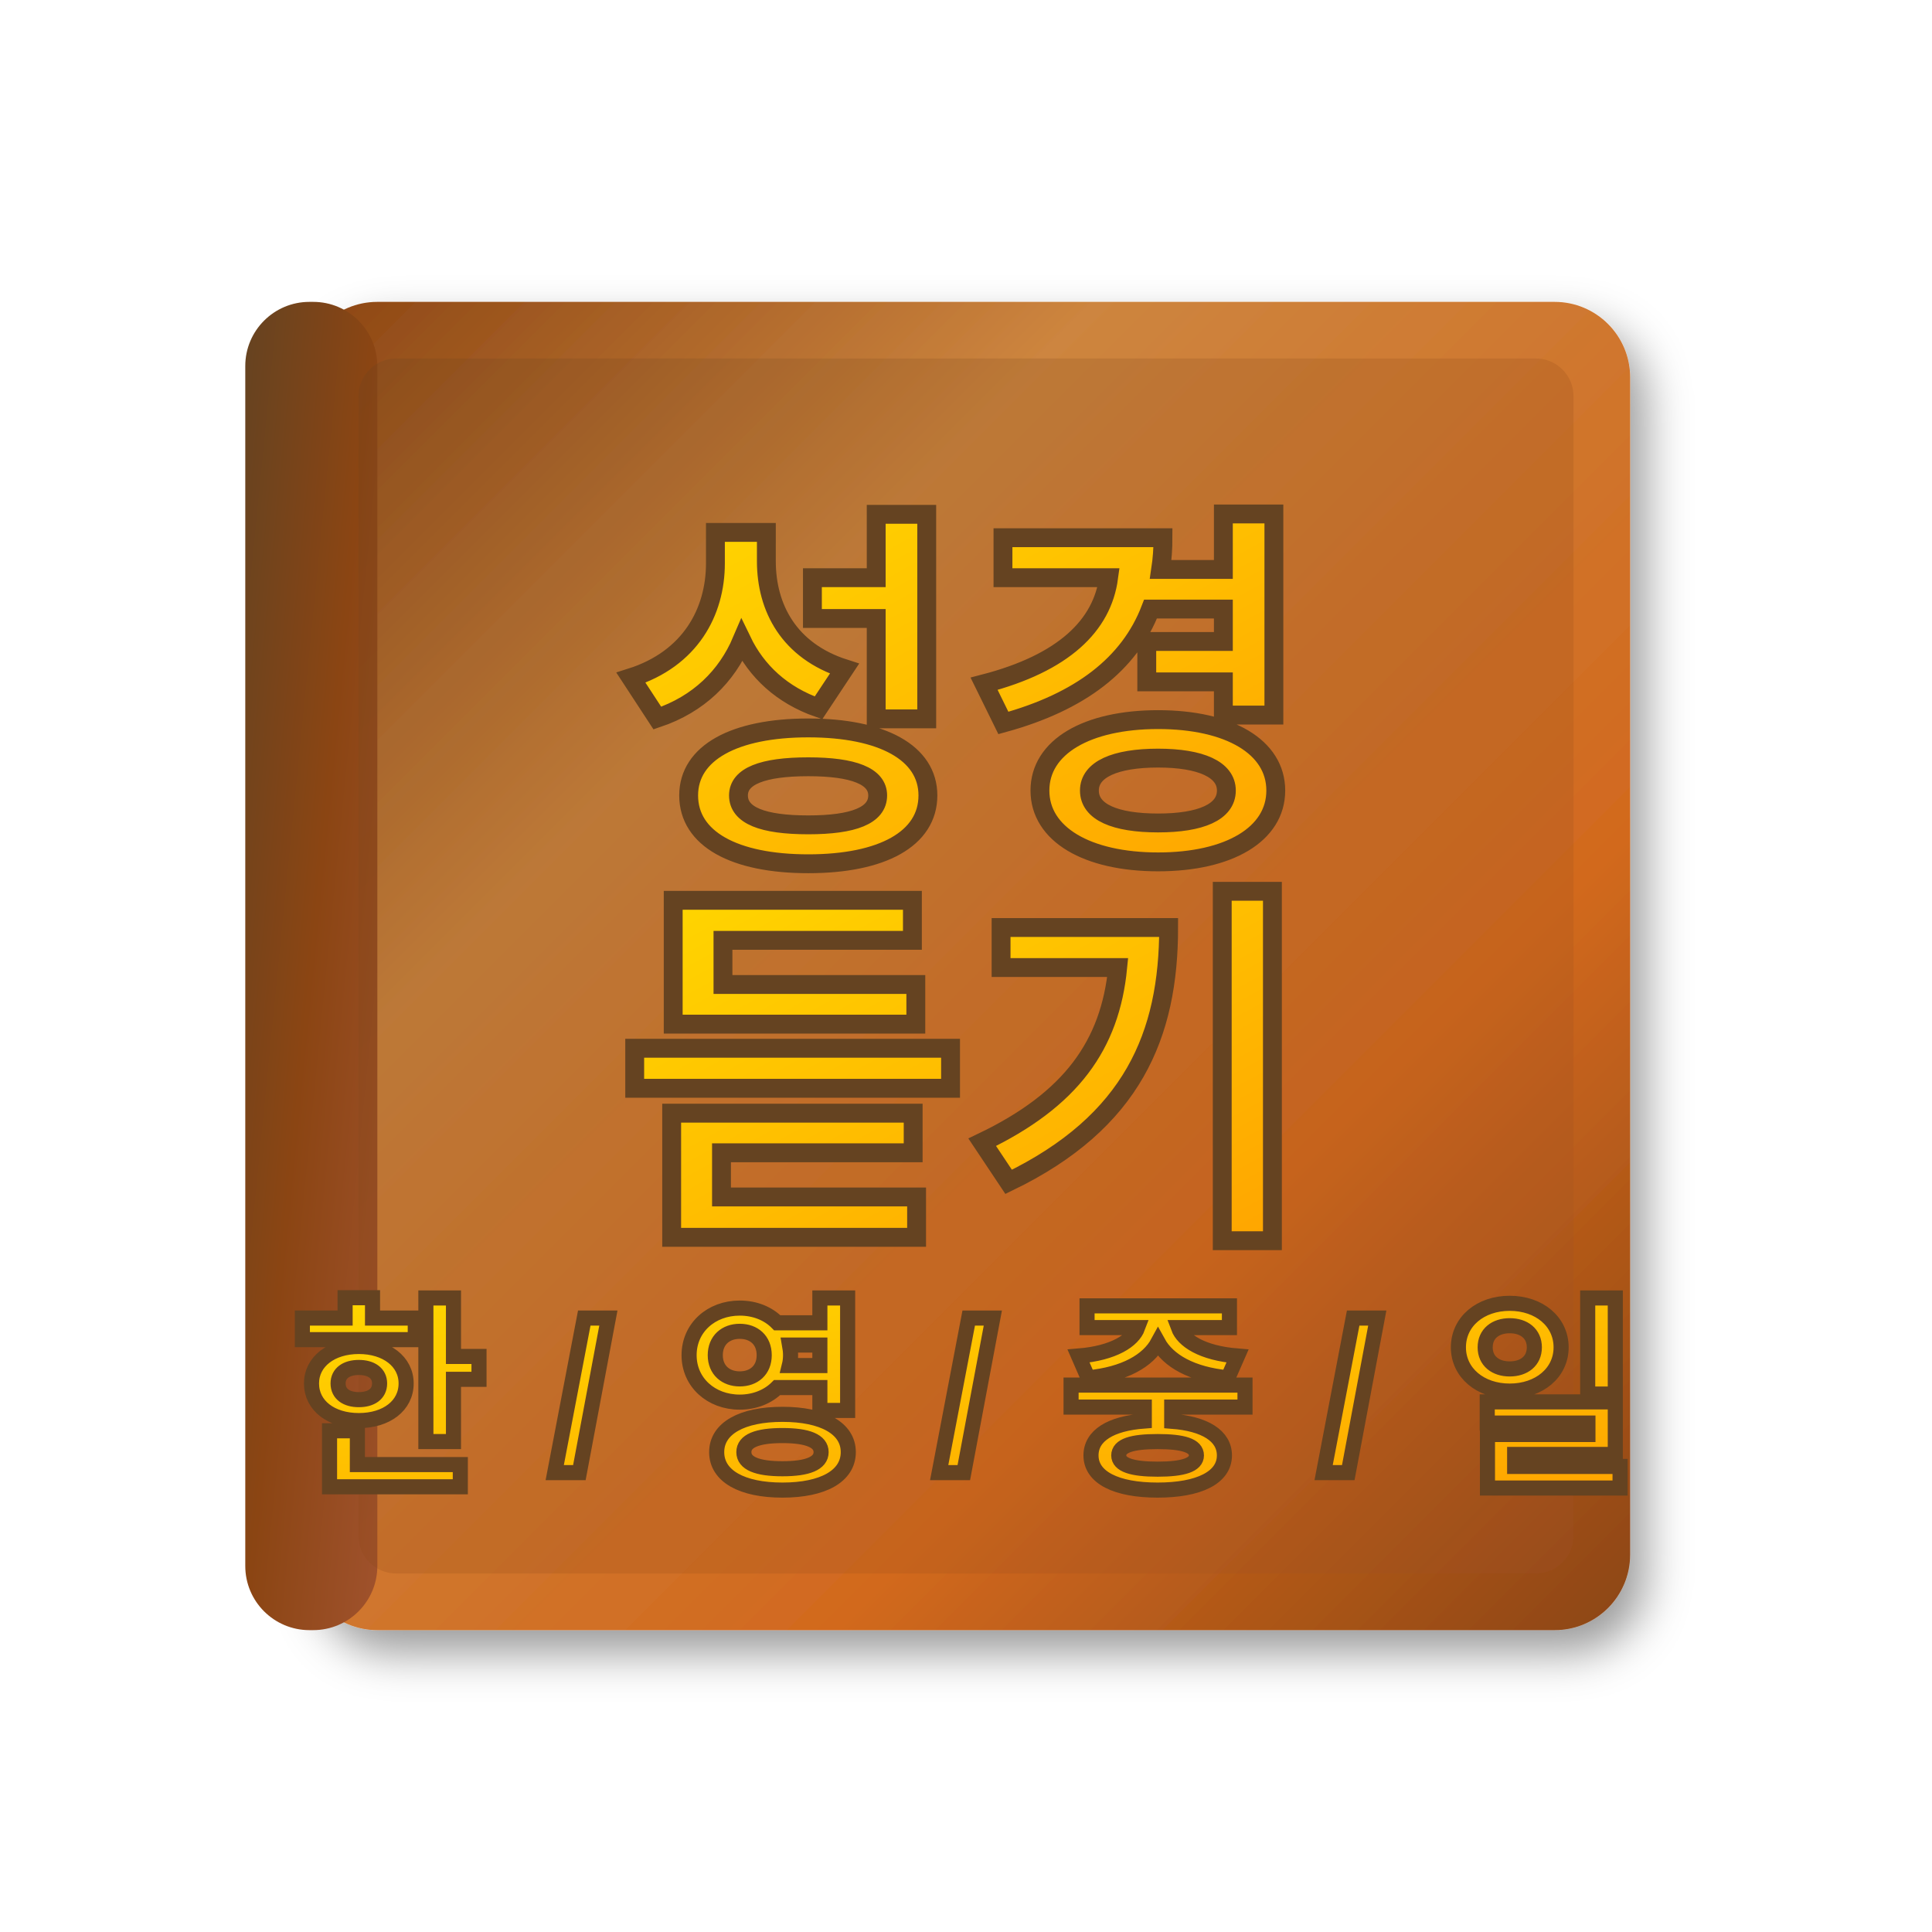
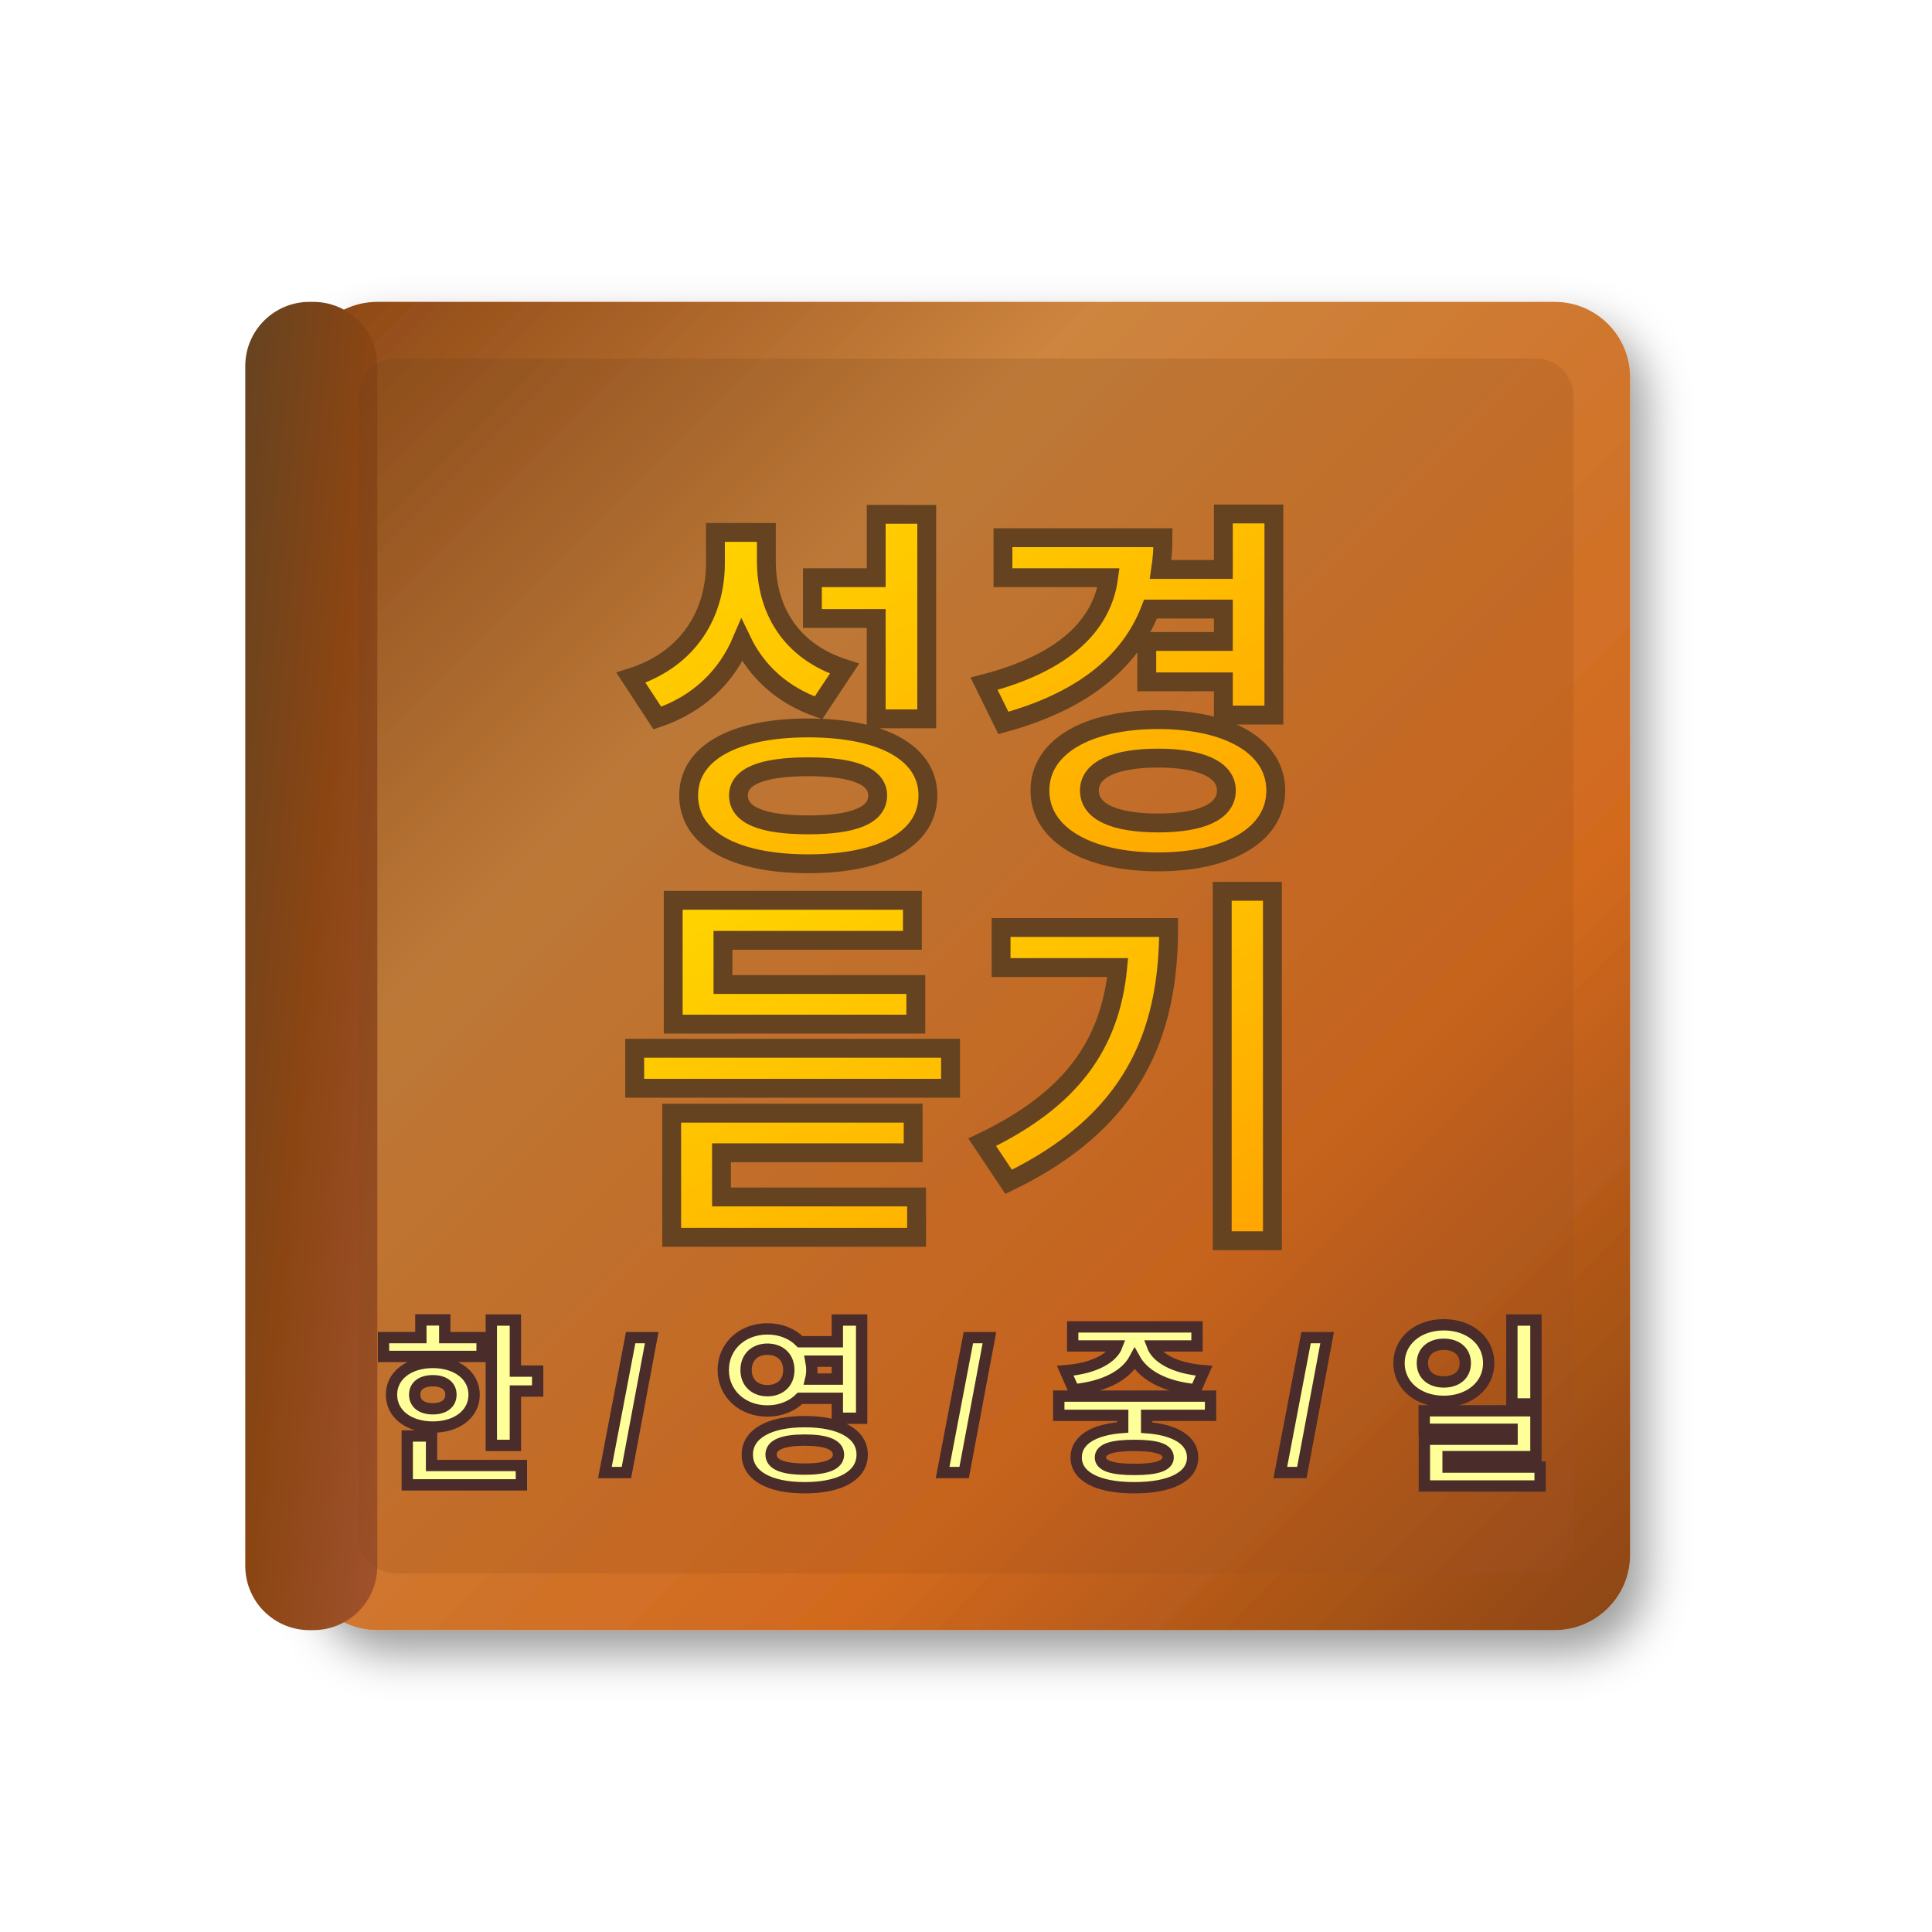
<svg xmlns="http://www.w3.org/2000/svg" width="512" height="512" viewBox="0 0 512 512">
  <defs>
    <linearGradient id="wood1" x1="0%" y1="0%" x2="100%" y2="100%">
      <stop offset="0%" style="stop-color:#8B4513;stop-opacity:1" />
      <stop offset="30%" style="stop-color:#CD853F;stop-opacity:1" />
      <stop offset="70%" style="stop-color:#D2691E;stop-opacity:1" />
      <stop offset="100%" style="stop-color:#8B4513;stop-opacity:1" />
    </linearGradient>
    <linearGradient id="woodDark1" x1="0%" y1="0%" x2="100%" y2="100%">
      <stop offset="0%" style="stop-color:#654321;stop-opacity:1" />
      <stop offset="50%" style="stop-color:#8B4513;stop-opacity:1" />
      <stop offset="100%" style="stop-color:#A0522D;stop-opacity:1" />
    </linearGradient>
    <linearGradient id="gold1" x1="0%" y1="0%" x2="100%" y2="100%">
      <stop offset="0%" style="stop-color:#FFD700;stop-opacity:1" />
      <stop offset="100%" style="stop-color:#FFA500;stop-opacity:1" />
    </linearGradient>
    <filter id="shadow1">
      <feDropShadow dx="4" dy="6" stdDeviation="6" flood-color="#000000" flood-opacity="0.4" />
    </filter>
  </defs>
  <rect x="80" y="80" width="352" height="352" rx="20" ry="20" fill="url(#wood1)" filter="url(#shadow1)" />
  <rect x="65" y="80" width="35" height="352" rx="17" ry="17" fill="url(#woodDark1)" />
  <rect x="95" y="95" width="322" height="322" rx="10" fill="url(#woodDark1)" opacity="0.2" />
  <text x="256" y="220" font-family="Arial, sans-serif" font-size="100" font-weight="bold" text-anchor="middle" fill="url(#gold1)" stroke="#654321" stroke-width="5">성경</text>
  <text x="256" y="320" font-family="Arial, sans-serif" font-size="100" font-weight="bold" text-anchor="middle" fill="url(#gold1)" stroke="#654321" stroke-width="5">듣기</text>
-   <text x="256" y="390" font-family="Arial, sans-serif" font-size="55" font-weight="bold" text-anchor="middle" fill="url(#gold1)" stroke="#654321" stroke-width="4" letter-spacing="18px">한/영/중/일</text>
+   <text x="256" y="390" font-family="Arial, sans-serif" font-size="48" font-weight="bold" text-anchor="middle" fill="#FFFF99" stroke="#4A2C2A" stroke-width="3" letter-spacing="16px">한/영/중/일</text>
</svg>
